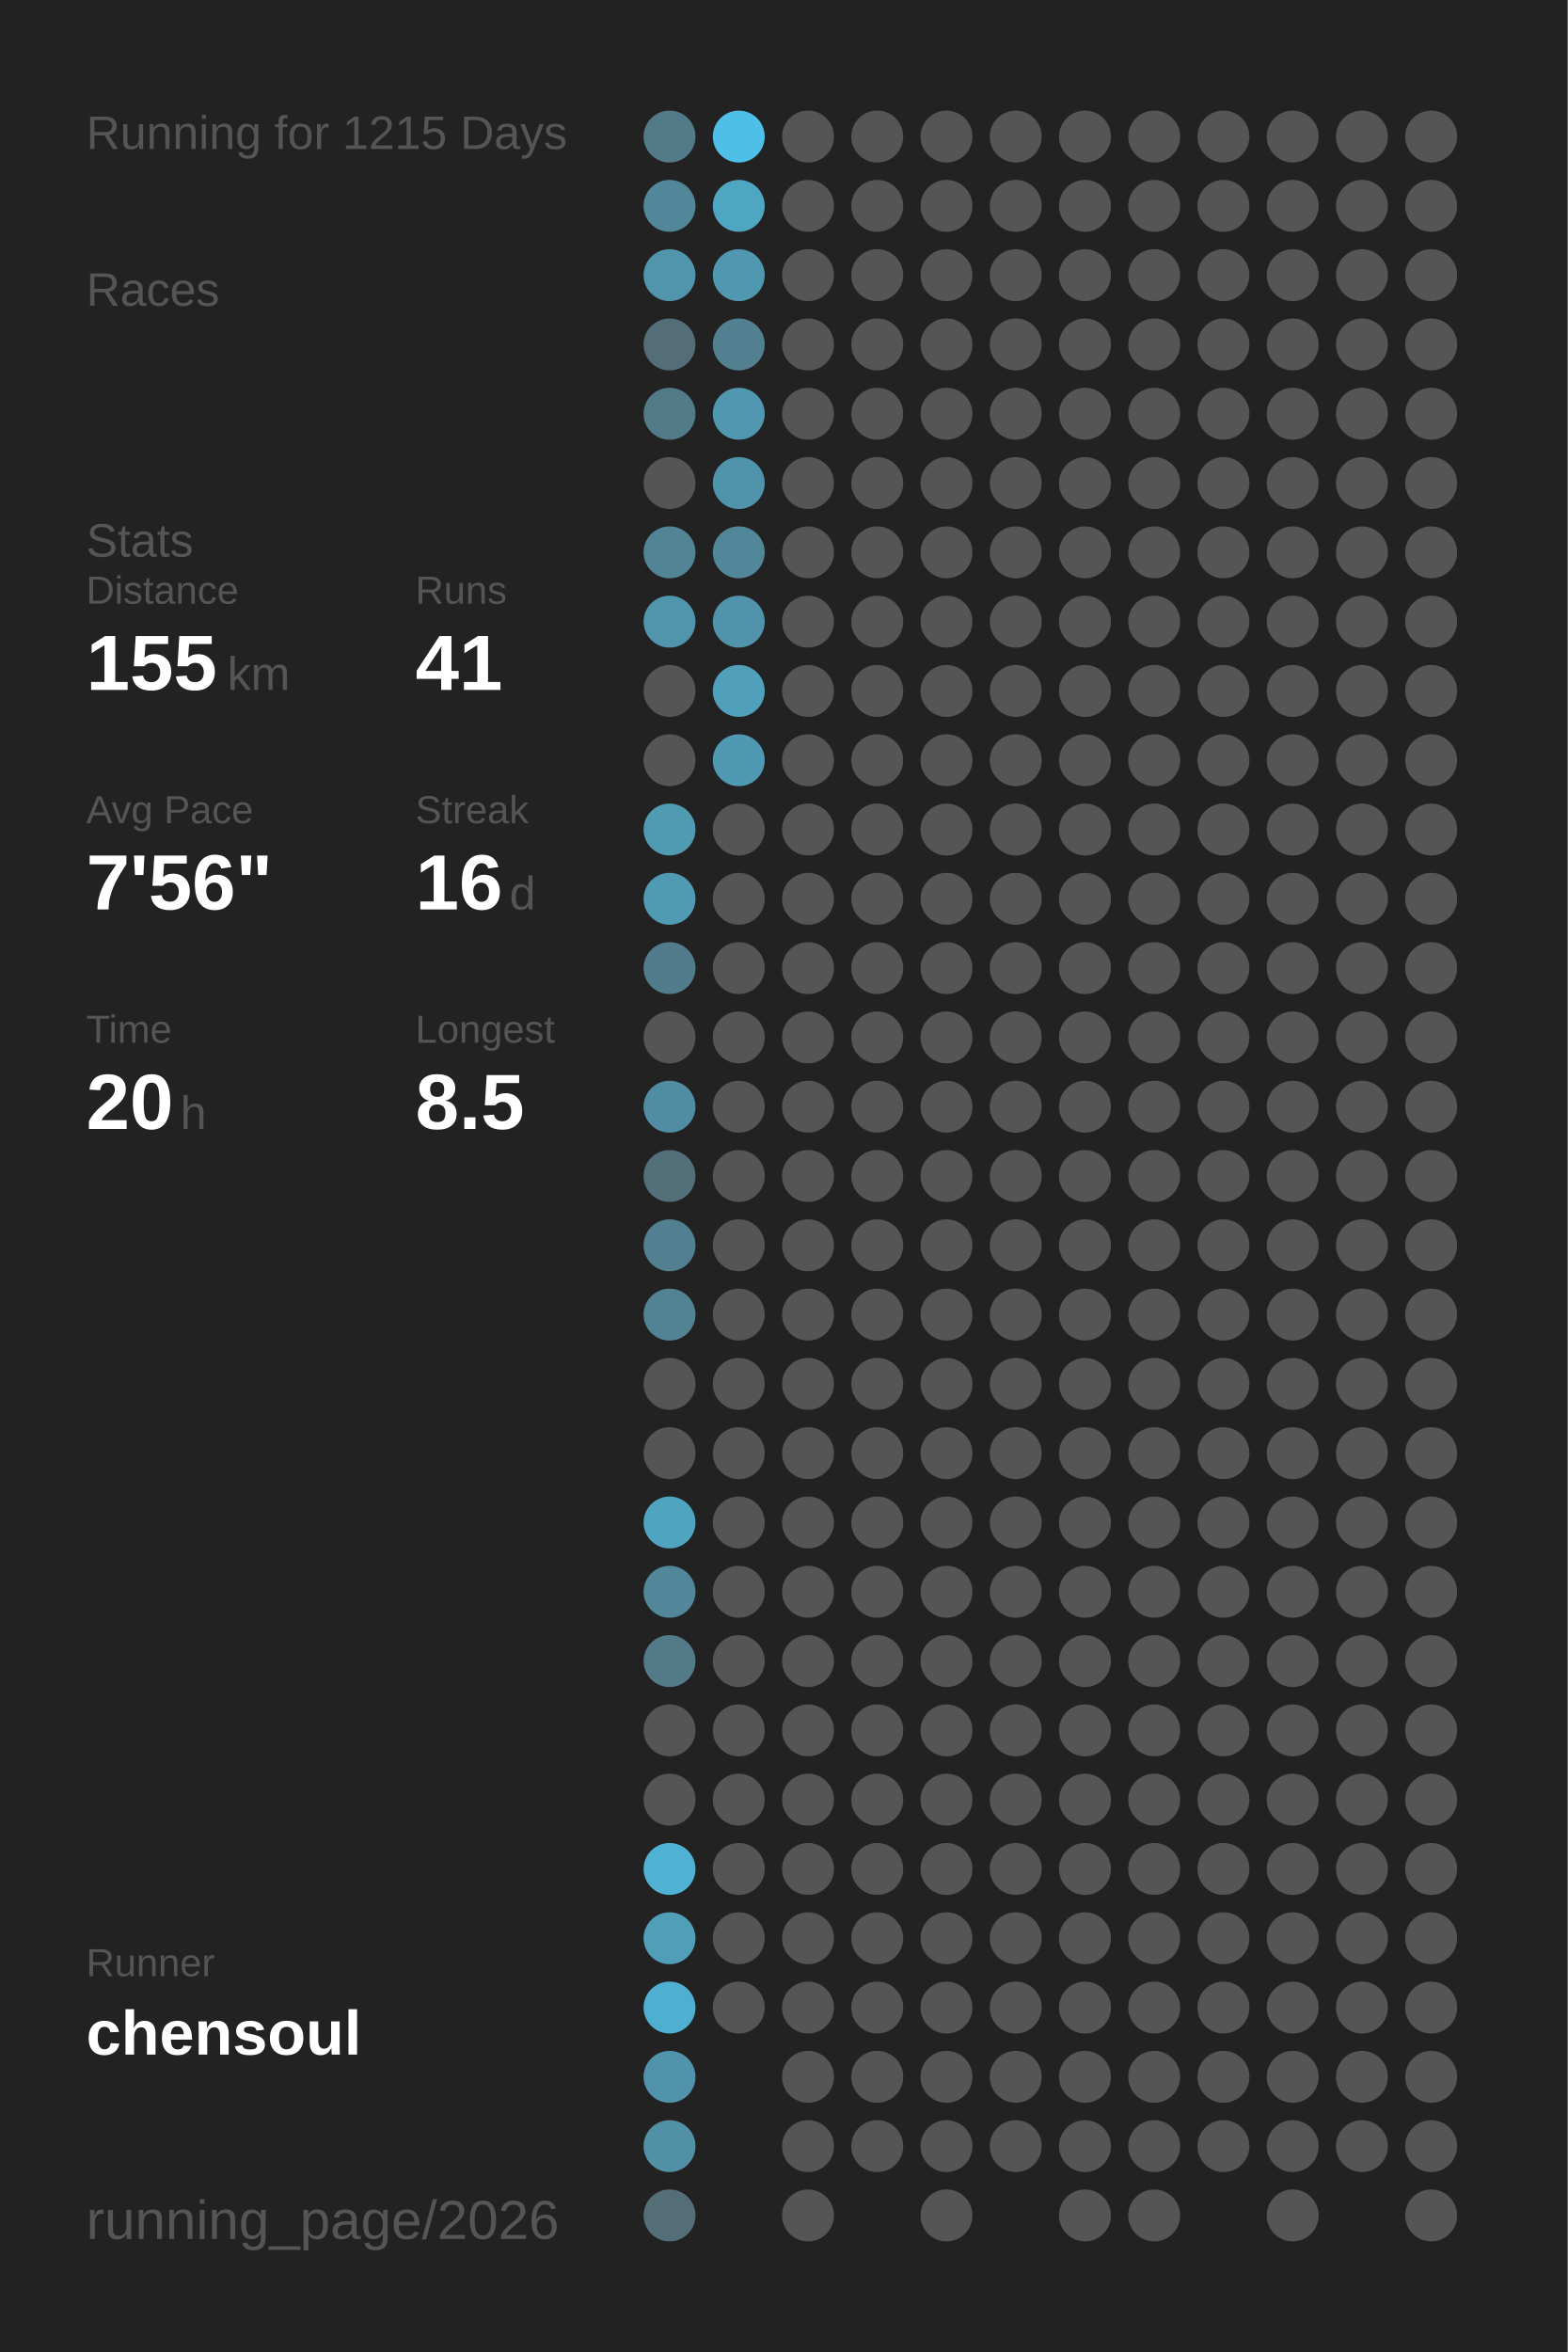
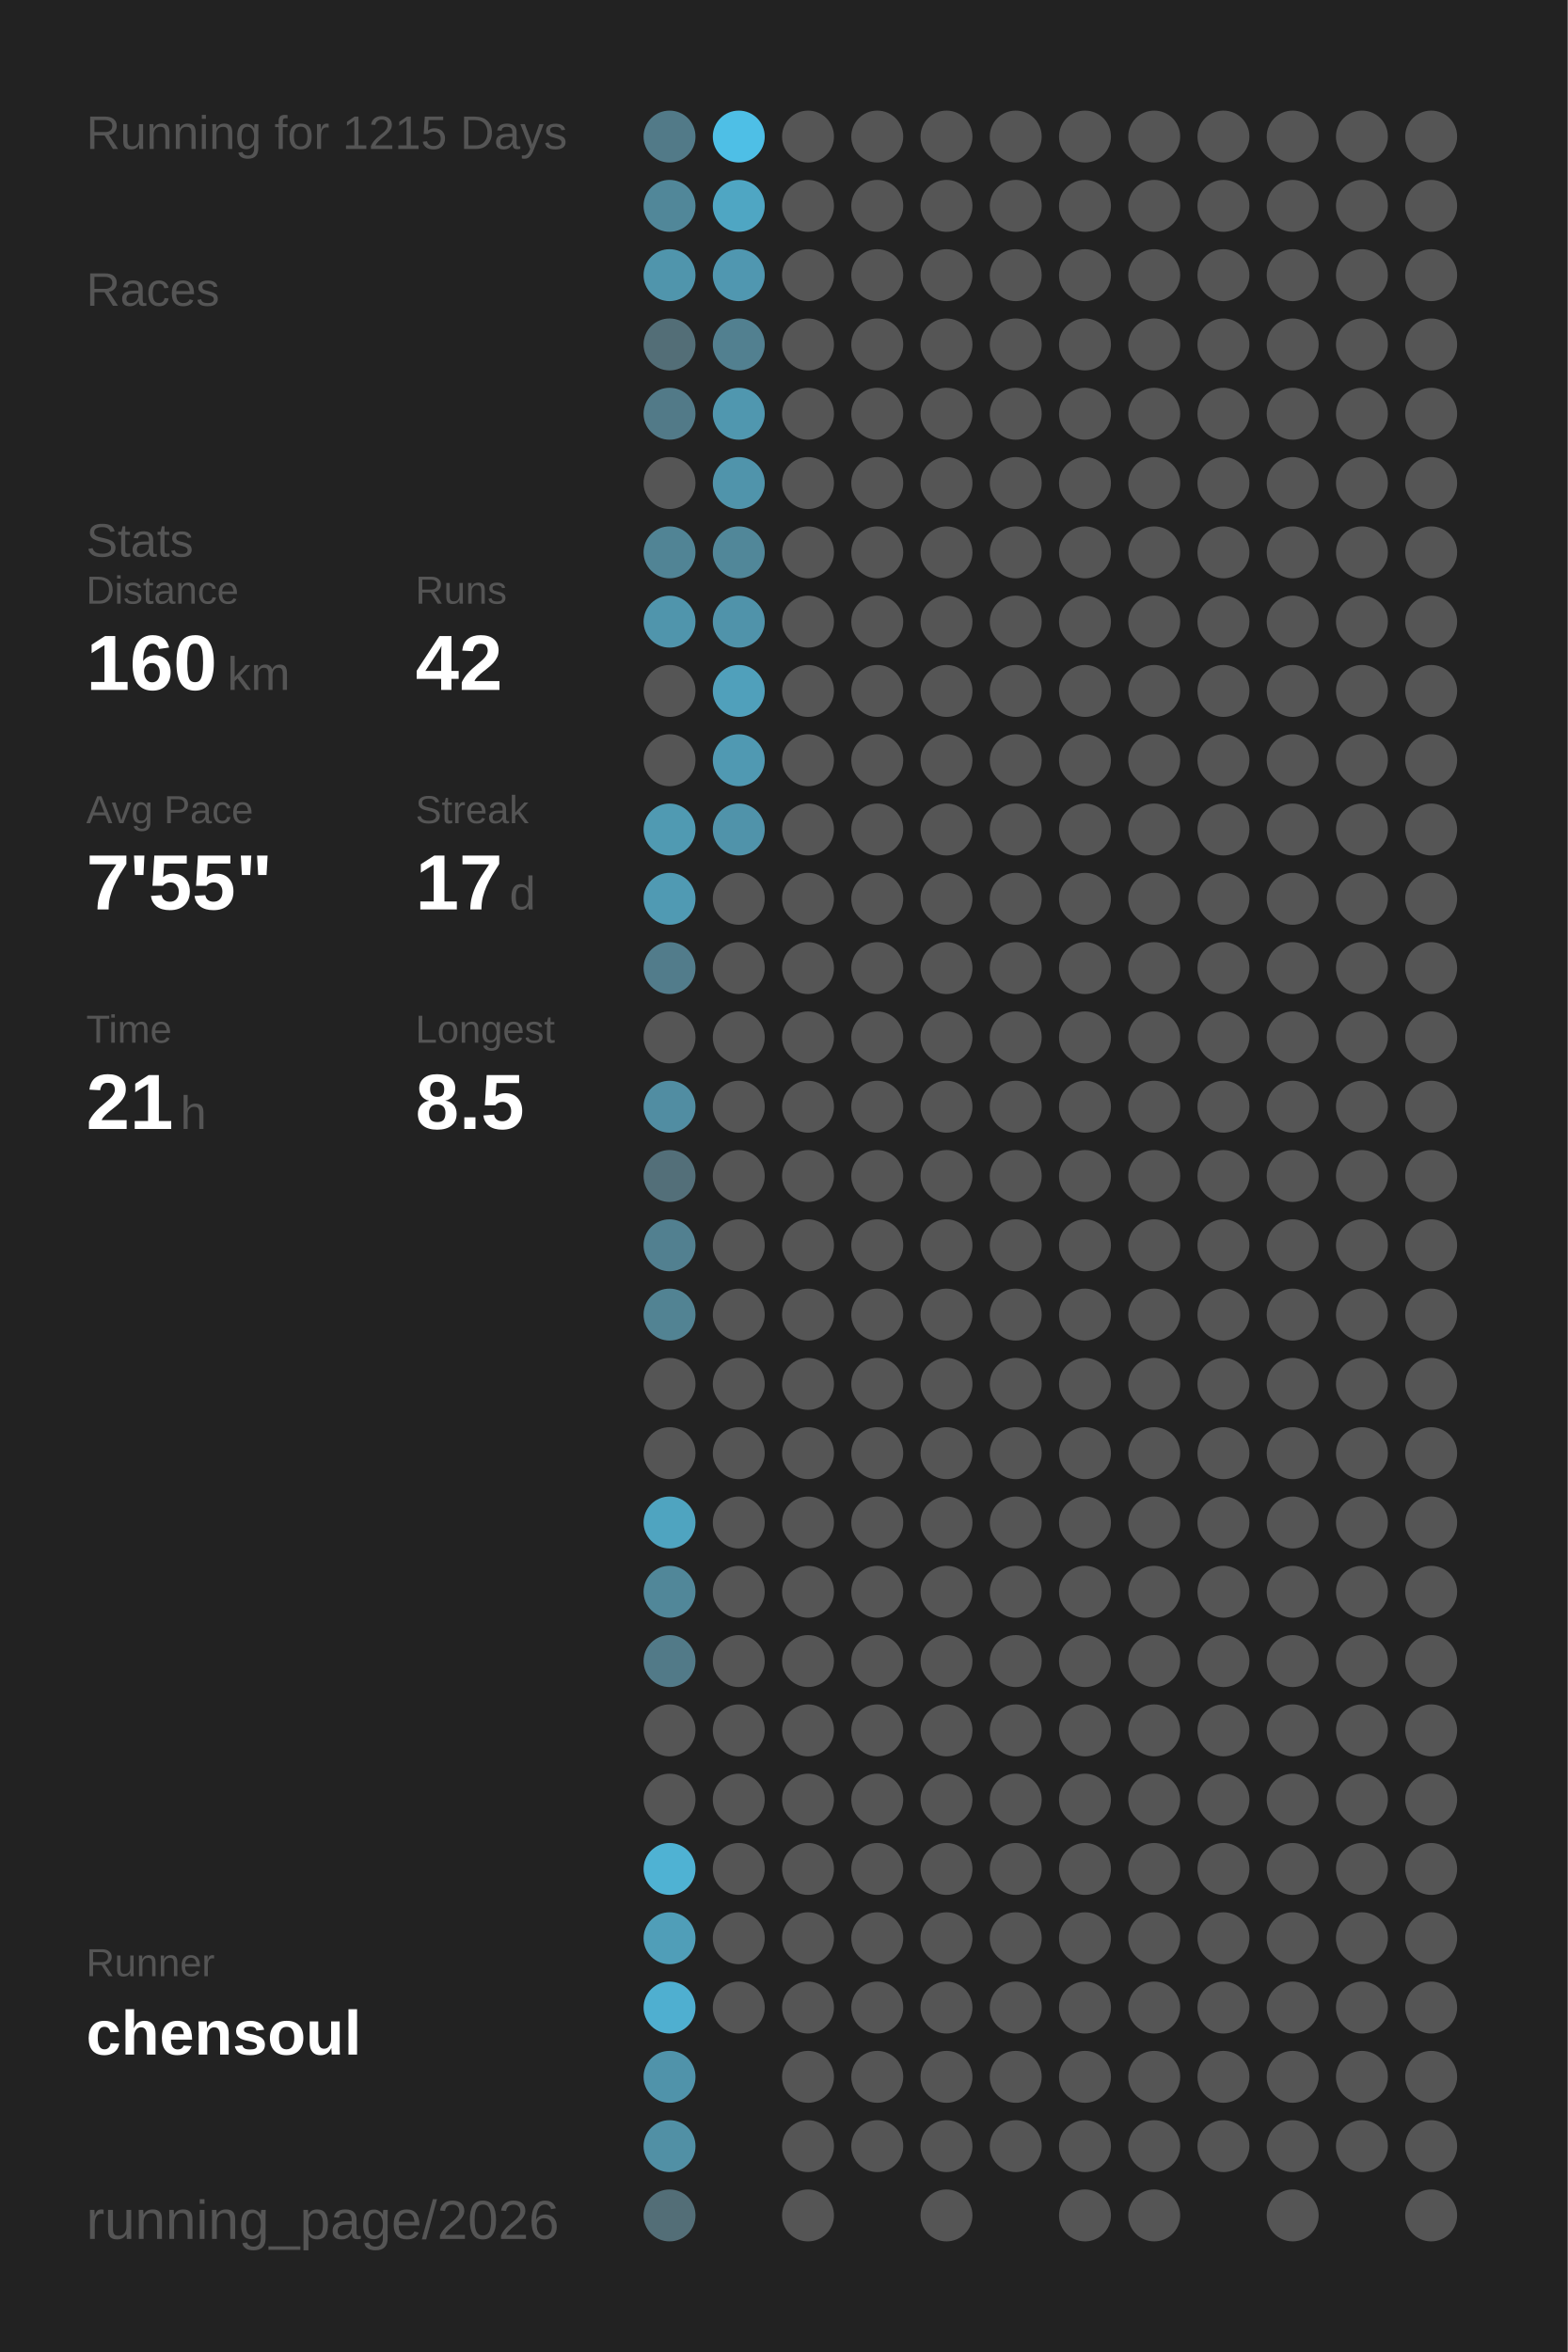
<svg xmlns="http://www.w3.org/2000/svg" baseProfile="full" height="300mm" version="1.1" viewBox="0,0,200,300" width="200mm">
  <defs />
  <rect fill="#222222" height="300" width="200" x="0" y="0" />
  <text fill="#555555" style="font-size:6px; font-family:Arial;" x="11" y="19">Running for 1215 Days</text>
  <text fill="#555555" style="font-size:6px; font-family:Arial;" x="11" y="39">Races</text>
  <text fill="#555555" style="font-size:6px; font-family:Arial;" x="11" y="71">Stats</text>
  <text fill="#555555" style="font-size:5px; font-family:Arial;" x="11" y="77">Distance</text>
-   <text fill="#FFFFFF" style="font-size:10px; font-family:Arial; font-weight:bold;" x="11" y="88">155</text>
+   <text fill="#FFFFFF" style="font-size:10px; font-family:Arial; font-weight:bold;" x="11" y="88">160</text>
  <text fill="#555555" style="font-size:6px; font-family:Arial;" x="29" y="88">km</text>
  <text fill="#555555" style="font-size:5px; font-family:Arial;" x="53" y="77">Runs</text>
-   <text fill="#FFFFFF" style="font-size:10px; font-family:Arial; font-weight:bold;" x="53" y="88">41</text>
+   <text fill="#FFFFFF" style="font-size:10px; font-family:Arial; font-weight:bold;" x="53" y="88">42</text>
  <text fill="#555555" style="font-size:5px; font-family:Arial;" x="11" y="105">Avg Pace</text>
-   <text fill="#FFFFFF" style="font-size:10px; font-family:Arial; font-weight:bold;" x="11" y="116">7'56"</text>
+   <text fill="#FFFFFF" style="font-size:10px; font-family:Arial; font-weight:bold;" x="11" y="116">7'55"</text>
  <text fill="#555555" style="font-size:5px; font-family:Arial;" x="53" y="105">Streak</text>
-   <text fill="#FFFFFF" style="font-size:10px; font-family:Arial; font-weight:bold;" x="53" y="116">16</text>
+   <text fill="#FFFFFF" style="font-size:10px; font-family:Arial; font-weight:bold;" x="53" y="116">17</text>
  <text fill="#555555" style="font-size:6px; font-family:Arial;" x="65" y="116">d</text>
  <text fill="#555555" style="font-size:5px; font-family:Arial;" x="11" y="133">Time</text>
-   <text fill="#FFFFFF" style="font-size:10px; font-family:Arial; font-weight:bold;" x="11" y="144">20</text>
+   <text fill="#FFFFFF" style="font-size:10px; font-family:Arial; font-weight:bold;" x="11" y="144">21</text>
  <text fill="#555555" style="font-size:6px; font-family:Arial;" x="23" y="144">h</text>
  <text fill="#555555" style="font-size:5px; font-family:Arial;" x="53" y="133">Longest</text>
  <text fill="#FFFFFF" style="font-size:10px; font-family:Arial; font-weight:bold;" x="53" y="144">8.5</text>
  <text fill="#555555" style="font-size:5px; font-family:Arial;" x="11" y="252.065">Runner</text>
  <text fill="#FFFFFF" style="font-size:8px; font-family:Arial; font-weight:bold;" x="11" y="262.065">chensoul</text>
  <text fill="#555555" style="font-size:7px; font-family:Arial;" x="11" y="285.581">running_page/2026</text>
  <circle cx="85.417" cy="17.419" fill="#527a88" r="3.312" />
  <circle cx="85.417" cy="26.258" fill="#518799" r="3.312" />
  <circle cx="85.417" cy="35.097" fill="#5095ac" r="3.312" />
  <circle cx="85.417" cy="43.935" fill="#536e77" r="3.312" />
  <circle cx="85.417" cy="52.774" fill="#527a88" r="3.312" />
  <circle cx="85.417" cy="61.613" fill="#555555" r="3.312" />
  <circle cx="85.417" cy="70.452" fill="#518495" r="3.312" />
  <circle cx="85.417" cy="79.29" fill="#5095ac" r="3.312" />
  <circle cx="85.417" cy="88.129" fill="#555555" r="3.312" />
  <circle cx="85.417" cy="96.968" fill="#555555" r="3.312" />
  <circle cx="85.417" cy="105.806" fill="#509ab2" r="3.312" />
  <circle cx="85.417" cy="114.645" fill="#509ab3" r="3.312" />
  <circle cx="85.417" cy="123.484" fill="#527c8b" r="3.312" />
  <circle cx="85.417" cy="132.323" fill="#555555" r="3.312" />
  <circle cx="85.417" cy="141.161" fill="#518da2" r="3.312" />
  <circle cx="85.417" cy="150" fill="#536f79" r="3.312" />
  <circle cx="85.417" cy="158.839" fill="#528090" r="3.312" />
  <circle cx="85.417" cy="167.677" fill="#528393" r="3.312" />
  <circle cx="85.417" cy="176.516" fill="#555555" r="3.312" />
  <circle cx="85.417" cy="185.355" fill="#555555" r="3.312" />
  <circle cx="85.417" cy="194.194" fill="#4fa4c0" r="3.312" />
  <circle cx="85.417" cy="203.032" fill="#518799" r="3.312" />
  <circle cx="85.417" cy="211.871" fill="#527a88" r="3.312" />
  <circle cx="85.417" cy="220.71" fill="#555555" r="3.312" />
  <circle cx="85.417" cy="229.548" fill="#555555" r="3.312" />
  <circle cx="85.417" cy="238.387" fill="#4fb2d3" r="3.312" />
  <circle cx="85.417" cy="247.226" fill="#509eb8" r="3.312" />
  <circle cx="85.417" cy="256.065" fill="#4fafd0" r="3.312" />
  <circle cx="85.417" cy="264.903" fill="#5093aa" r="3.312" />
  <circle cx="85.417" cy="273.742" fill="#5190a5" r="3.312" />
  <circle cx="85.417" cy="282.581" fill="#536e77" r="3.312" />
  <circle cx="94.25" cy="17.419" fill="#4ebfe6" r="3.312" />
  <circle cx="94.25" cy="26.258" fill="#4fa6c3" r="3.312" />
  <circle cx="94.25" cy="35.097" fill="#5097b0" r="3.312" />
  <circle cx="94.25" cy="43.935" fill="#528090" r="3.312" />
  <circle cx="94.25" cy="52.774" fill="#5097af" r="3.312" />
  <circle cx="94.25" cy="61.613" fill="#5094ab" r="3.312" />
  <circle cx="94.25" cy="70.452" fill="#518799" r="3.312" />
  <circle cx="94.25" cy="79.29" fill="#5093aa" r="3.312" />
  <circle cx="94.25" cy="88.129" fill="#50a0bb" r="3.312" />
  <circle cx="94.25" cy="96.968" fill="#5099b2" r="3.312" />
-   <circle cx="94.25" cy="105.806" fill="#555555" r="3.312" />
+   <circle cx="94.25" cy="105.806" fill="#5093aa" r="3.312" />
  <circle cx="94.25" cy="114.645" fill="#555555" r="3.312" />
  <circle cx="94.25" cy="123.484" fill="#555555" r="3.312" />
  <circle cx="94.25" cy="132.323" fill="#555555" r="3.312" />
  <circle cx="94.25" cy="141.161" fill="#555555" r="3.312" />
  <circle cx="94.25" cy="150" fill="#555555" r="3.312" />
  <circle cx="94.25" cy="158.839" fill="#555555" r="3.312" />
  <circle cx="94.25" cy="167.677" fill="#555555" r="3.312" />
  <circle cx="94.25" cy="176.516" fill="#555555" r="3.312" />
  <circle cx="94.25" cy="185.355" fill="#555555" r="3.312" />
  <circle cx="94.25" cy="194.194" fill="#555555" r="3.312" />
  <circle cx="94.25" cy="203.032" fill="#555555" r="3.312" />
  <circle cx="94.25" cy="211.871" fill="#555555" r="3.312" />
  <circle cx="94.25" cy="220.71" fill="#555555" r="3.312" />
  <circle cx="94.25" cy="229.548" fill="#555555" r="3.312" />
  <circle cx="94.25" cy="238.387" fill="#555555" r="3.312" />
  <circle cx="94.25" cy="247.226" fill="#555555" r="3.312" />
  <circle cx="94.25" cy="256.065" fill="#555555" r="3.312" />
  <circle cx="103.083" cy="17.419" fill="#555555" r="3.312" />
  <circle cx="103.083" cy="26.258" fill="#555555" r="3.312" />
  <circle cx="103.083" cy="35.097" fill="#555555" r="3.312" />
  <circle cx="103.083" cy="43.935" fill="#555555" r="3.312" />
  <circle cx="103.083" cy="52.774" fill="#555555" r="3.312" />
  <circle cx="103.083" cy="61.613" fill="#555555" r="3.312" />
  <circle cx="103.083" cy="70.452" fill="#555555" r="3.312" />
  <circle cx="103.083" cy="79.29" fill="#555555" r="3.312" />
  <circle cx="103.083" cy="88.129" fill="#555555" r="3.312" />
  <circle cx="103.083" cy="96.968" fill="#555555" r="3.312" />
  <circle cx="103.083" cy="105.806" fill="#555555" r="3.312" />
  <circle cx="103.083" cy="114.645" fill="#555555" r="3.312" />
  <circle cx="103.083" cy="123.484" fill="#555555" r="3.312" />
  <circle cx="103.083" cy="132.323" fill="#555555" r="3.312" />
  <circle cx="103.083" cy="141.161" fill="#555555" r="3.312" />
  <circle cx="103.083" cy="150" fill="#555555" r="3.312" />
  <circle cx="103.083" cy="158.839" fill="#555555" r="3.312" />
  <circle cx="103.083" cy="167.677" fill="#555555" r="3.312" />
  <circle cx="103.083" cy="176.516" fill="#555555" r="3.312" />
  <circle cx="103.083" cy="185.355" fill="#555555" r="3.312" />
  <circle cx="103.083" cy="194.194" fill="#555555" r="3.312" />
  <circle cx="103.083" cy="203.032" fill="#555555" r="3.312" />
  <circle cx="103.083" cy="211.871" fill="#555555" r="3.312" />
  <circle cx="103.083" cy="220.71" fill="#555555" r="3.312" />
  <circle cx="103.083" cy="229.548" fill="#555555" r="3.312" />
  <circle cx="103.083" cy="238.387" fill="#555555" r="3.312" />
  <circle cx="103.083" cy="247.226" fill="#555555" r="3.312" />
  <circle cx="103.083" cy="256.065" fill="#555555" r="3.312" />
  <circle cx="103.083" cy="264.903" fill="#555555" r="3.312" />
  <circle cx="103.083" cy="273.742" fill="#555555" r="3.312" />
  <circle cx="103.083" cy="282.581" fill="#555555" r="3.312" />
  <circle cx="111.917" cy="17.419" fill="#555555" r="3.312" />
  <circle cx="111.917" cy="26.258" fill="#555555" r="3.312" />
  <circle cx="111.917" cy="35.097" fill="#555555" r="3.312" />
  <circle cx="111.917" cy="43.935" fill="#555555" r="3.312" />
  <circle cx="111.917" cy="52.774" fill="#555555" r="3.312" />
  <circle cx="111.917" cy="61.613" fill="#555555" r="3.312" />
  <circle cx="111.917" cy="70.452" fill="#555555" r="3.312" />
  <circle cx="111.917" cy="79.29" fill="#555555" r="3.312" />
  <circle cx="111.917" cy="88.129" fill="#555555" r="3.312" />
  <circle cx="111.917" cy="96.968" fill="#555555" r="3.312" />
  <circle cx="111.917" cy="105.806" fill="#555555" r="3.312" />
  <circle cx="111.917" cy="114.645" fill="#555555" r="3.312" />
  <circle cx="111.917" cy="123.484" fill="#555555" r="3.312" />
  <circle cx="111.917" cy="132.323" fill="#555555" r="3.312" />
  <circle cx="111.917" cy="141.161" fill="#555555" r="3.312" />
  <circle cx="111.917" cy="150" fill="#555555" r="3.312" />
  <circle cx="111.917" cy="158.839" fill="#555555" r="3.312" />
  <circle cx="111.917" cy="167.677" fill="#555555" r="3.312" />
  <circle cx="111.917" cy="176.516" fill="#555555" r="3.312" />
  <circle cx="111.917" cy="185.355" fill="#555555" r="3.312" />
  <circle cx="111.917" cy="194.194" fill="#555555" r="3.312" />
  <circle cx="111.917" cy="203.032" fill="#555555" r="3.312" />
  <circle cx="111.917" cy="211.871" fill="#555555" r="3.312" />
  <circle cx="111.917" cy="220.71" fill="#555555" r="3.312" />
  <circle cx="111.917" cy="229.548" fill="#555555" r="3.312" />
  <circle cx="111.917" cy="238.387" fill="#555555" r="3.312" />
  <circle cx="111.917" cy="247.226" fill="#555555" r="3.312" />
  <circle cx="111.917" cy="256.065" fill="#555555" r="3.312" />
  <circle cx="111.917" cy="264.903" fill="#555555" r="3.312" />
  <circle cx="111.917" cy="273.742" fill="#555555" r="3.312" />
  <circle cx="120.75" cy="17.419" fill="#555555" r="3.312" />
  <circle cx="120.75" cy="26.258" fill="#555555" r="3.312" />
  <circle cx="120.75" cy="35.097" fill="#555555" r="3.312" />
  <circle cx="120.75" cy="43.935" fill="#555555" r="3.312" />
  <circle cx="120.75" cy="52.774" fill="#555555" r="3.312" />
  <circle cx="120.75" cy="61.613" fill="#555555" r="3.312" />
  <circle cx="120.75" cy="70.452" fill="#555555" r="3.312" />
  <circle cx="120.75" cy="79.29" fill="#555555" r="3.312" />
  <circle cx="120.75" cy="88.129" fill="#555555" r="3.312" />
  <circle cx="120.75" cy="96.968" fill="#555555" r="3.312" />
  <circle cx="120.75" cy="105.806" fill="#555555" r="3.312" />
  <circle cx="120.75" cy="114.645" fill="#555555" r="3.312" />
  <circle cx="120.75" cy="123.484" fill="#555555" r="3.312" />
  <circle cx="120.75" cy="132.323" fill="#555555" r="3.312" />
  <circle cx="120.75" cy="141.161" fill="#555555" r="3.312" />
  <circle cx="120.75" cy="150" fill="#555555" r="3.312" />
  <circle cx="120.75" cy="158.839" fill="#555555" r="3.312" />
  <circle cx="120.75" cy="167.677" fill="#555555" r="3.312" />
  <circle cx="120.75" cy="176.516" fill="#555555" r="3.312" />
  <circle cx="120.75" cy="185.355" fill="#555555" r="3.312" />
  <circle cx="120.75" cy="194.194" fill="#555555" r="3.312" />
  <circle cx="120.75" cy="203.032" fill="#555555" r="3.312" />
  <circle cx="120.75" cy="211.871" fill="#555555" r="3.312" />
  <circle cx="120.75" cy="220.71" fill="#555555" r="3.312" />
  <circle cx="120.75" cy="229.548" fill="#555555" r="3.312" />
  <circle cx="120.75" cy="238.387" fill="#555555" r="3.312" />
  <circle cx="120.75" cy="247.226" fill="#555555" r="3.312" />
  <circle cx="120.75" cy="256.065" fill="#555555" r="3.312" />
  <circle cx="120.75" cy="264.903" fill="#555555" r="3.312" />
  <circle cx="120.75" cy="273.742" fill="#555555" r="3.312" />
  <circle cx="120.75" cy="282.581" fill="#555555" r="3.312" />
  <circle cx="129.583" cy="17.419" fill="#555555" r="3.312" />
  <circle cx="129.583" cy="26.258" fill="#555555" r="3.312" />
  <circle cx="129.583" cy="35.097" fill="#555555" r="3.312" />
  <circle cx="129.583" cy="43.935" fill="#555555" r="3.312" />
  <circle cx="129.583" cy="52.774" fill="#555555" r="3.312" />
  <circle cx="129.583" cy="61.613" fill="#555555" r="3.312" />
  <circle cx="129.583" cy="70.452" fill="#555555" r="3.312" />
  <circle cx="129.583" cy="79.29" fill="#555555" r="3.312" />
  <circle cx="129.583" cy="88.129" fill="#555555" r="3.312" />
  <circle cx="129.583" cy="96.968" fill="#555555" r="3.312" />
  <circle cx="129.583" cy="105.806" fill="#555555" r="3.312" />
  <circle cx="129.583" cy="114.645" fill="#555555" r="3.312" />
  <circle cx="129.583" cy="123.484" fill="#555555" r="3.312" />
  <circle cx="129.583" cy="132.323" fill="#555555" r="3.312" />
  <circle cx="129.583" cy="141.161" fill="#555555" r="3.312" />
  <circle cx="129.583" cy="150" fill="#555555" r="3.312" />
  <circle cx="129.583" cy="158.839" fill="#555555" r="3.312" />
  <circle cx="129.583" cy="167.677" fill="#555555" r="3.312" />
  <circle cx="129.583" cy="176.516" fill="#555555" r="3.312" />
  <circle cx="129.583" cy="185.355" fill="#555555" r="3.312" />
  <circle cx="129.583" cy="194.194" fill="#555555" r="3.312" />
  <circle cx="129.583" cy="203.032" fill="#555555" r="3.312" />
  <circle cx="129.583" cy="211.871" fill="#555555" r="3.312" />
  <circle cx="129.583" cy="220.71" fill="#555555" r="3.312" />
  <circle cx="129.583" cy="229.548" fill="#555555" r="3.312" />
  <circle cx="129.583" cy="238.387" fill="#555555" r="3.312" />
  <circle cx="129.583" cy="247.226" fill="#555555" r="3.312" />
  <circle cx="129.583" cy="256.065" fill="#555555" r="3.312" />
  <circle cx="129.583" cy="264.903" fill="#555555" r="3.312" />
  <circle cx="129.583" cy="273.742" fill="#555555" r="3.312" />
  <circle cx="138.417" cy="17.419" fill="#555555" r="3.312" />
  <circle cx="138.417" cy="26.258" fill="#555555" r="3.312" />
  <circle cx="138.417" cy="35.097" fill="#555555" r="3.312" />
  <circle cx="138.417" cy="43.935" fill="#555555" r="3.312" />
  <circle cx="138.417" cy="52.774" fill="#555555" r="3.312" />
  <circle cx="138.417" cy="61.613" fill="#555555" r="3.312" />
  <circle cx="138.417" cy="70.452" fill="#555555" r="3.312" />
  <circle cx="138.417" cy="79.29" fill="#555555" r="3.312" />
  <circle cx="138.417" cy="88.129" fill="#555555" r="3.312" />
  <circle cx="138.417" cy="96.968" fill="#555555" r="3.312" />
  <circle cx="138.417" cy="105.806" fill="#555555" r="3.312" />
  <circle cx="138.417" cy="114.645" fill="#555555" r="3.312" />
  <circle cx="138.417" cy="123.484" fill="#555555" r="3.312" />
  <circle cx="138.417" cy="132.323" fill="#555555" r="3.312" />
  <circle cx="138.417" cy="141.161" fill="#555555" r="3.312" />
  <circle cx="138.417" cy="150" fill="#555555" r="3.312" />
  <circle cx="138.417" cy="158.839" fill="#555555" r="3.312" />
  <circle cx="138.417" cy="167.677" fill="#555555" r="3.312" />
  <circle cx="138.417" cy="176.516" fill="#555555" r="3.312" />
  <circle cx="138.417" cy="185.355" fill="#555555" r="3.312" />
  <circle cx="138.417" cy="194.194" fill="#555555" r="3.312" />
  <circle cx="138.417" cy="203.032" fill="#555555" r="3.312" />
  <circle cx="138.417" cy="211.871" fill="#555555" r="3.312" />
  <circle cx="138.417" cy="220.71" fill="#555555" r="3.312" />
  <circle cx="138.417" cy="229.548" fill="#555555" r="3.312" />
  <circle cx="138.417" cy="238.387" fill="#555555" r="3.312" />
  <circle cx="138.417" cy="247.226" fill="#555555" r="3.312" />
  <circle cx="138.417" cy="256.065" fill="#555555" r="3.312" />
  <circle cx="138.417" cy="264.903" fill="#555555" r="3.312" />
  <circle cx="138.417" cy="273.742" fill="#555555" r="3.312" />
  <circle cx="138.417" cy="282.581" fill="#555555" r="3.312" />
  <circle cx="147.25" cy="17.419" fill="#555555" r="3.312" />
  <circle cx="147.25" cy="26.258" fill="#555555" r="3.312" />
  <circle cx="147.25" cy="35.097" fill="#555555" r="3.312" />
  <circle cx="147.25" cy="43.935" fill="#555555" r="3.312" />
  <circle cx="147.25" cy="52.774" fill="#555555" r="3.312" />
  <circle cx="147.25" cy="61.613" fill="#555555" r="3.312" />
  <circle cx="147.25" cy="70.452" fill="#555555" r="3.312" />
  <circle cx="147.25" cy="79.29" fill="#555555" r="3.312" />
  <circle cx="147.25" cy="88.129" fill="#555555" r="3.312" />
  <circle cx="147.25" cy="96.968" fill="#555555" r="3.312" />
  <circle cx="147.25" cy="105.806" fill="#555555" r="3.312" />
  <circle cx="147.25" cy="114.645" fill="#555555" r="3.312" />
  <circle cx="147.25" cy="123.484" fill="#555555" r="3.312" />
  <circle cx="147.25" cy="132.323" fill="#555555" r="3.312" />
  <circle cx="147.25" cy="141.161" fill="#555555" r="3.312" />
  <circle cx="147.25" cy="150" fill="#555555" r="3.312" />
  <circle cx="147.25" cy="158.839" fill="#555555" r="3.312" />
  <circle cx="147.25" cy="167.677" fill="#555555" r="3.312" />
  <circle cx="147.25" cy="176.516" fill="#555555" r="3.312" />
  <circle cx="147.25" cy="185.355" fill="#555555" r="3.312" />
  <circle cx="147.25" cy="194.194" fill="#555555" r="3.312" />
  <circle cx="147.25" cy="203.032" fill="#555555" r="3.312" />
  <circle cx="147.25" cy="211.871" fill="#555555" r="3.312" />
  <circle cx="147.25" cy="220.71" fill="#555555" r="3.312" />
  <circle cx="147.25" cy="229.548" fill="#555555" r="3.312" />
  <circle cx="147.25" cy="238.387" fill="#555555" r="3.312" />
  <circle cx="147.25" cy="247.226" fill="#555555" r="3.312" />
  <circle cx="147.25" cy="256.065" fill="#555555" r="3.312" />
  <circle cx="147.25" cy="264.903" fill="#555555" r="3.312" />
  <circle cx="147.25" cy="273.742" fill="#555555" r="3.312" />
  <circle cx="147.25" cy="282.581" fill="#555555" r="3.312" />
  <circle cx="156.083" cy="17.419" fill="#555555" r="3.312" />
  <circle cx="156.083" cy="26.258" fill="#555555" r="3.312" />
  <circle cx="156.083" cy="35.097" fill="#555555" r="3.312" />
  <circle cx="156.083" cy="43.935" fill="#555555" r="3.312" />
  <circle cx="156.083" cy="52.774" fill="#555555" r="3.312" />
  <circle cx="156.083" cy="61.613" fill="#555555" r="3.312" />
  <circle cx="156.083" cy="70.452" fill="#555555" r="3.312" />
  <circle cx="156.083" cy="79.29" fill="#555555" r="3.312" />
  <circle cx="156.083" cy="88.129" fill="#555555" r="3.312" />
  <circle cx="156.083" cy="96.968" fill="#555555" r="3.312" />
  <circle cx="156.083" cy="105.806" fill="#555555" r="3.312" />
  <circle cx="156.083" cy="114.645" fill="#555555" r="3.312" />
  <circle cx="156.083" cy="123.484" fill="#555555" r="3.312" />
  <circle cx="156.083" cy="132.323" fill="#555555" r="3.312" />
  <circle cx="156.083" cy="141.161" fill="#555555" r="3.312" />
  <circle cx="156.083" cy="150" fill="#555555" r="3.312" />
  <circle cx="156.083" cy="158.839" fill="#555555" r="3.312" />
  <circle cx="156.083" cy="167.677" fill="#555555" r="3.312" />
  <circle cx="156.083" cy="176.516" fill="#555555" r="3.312" />
  <circle cx="156.083" cy="185.355" fill="#555555" r="3.312" />
  <circle cx="156.083" cy="194.194" fill="#555555" r="3.312" />
  <circle cx="156.083" cy="203.032" fill="#555555" r="3.312" />
  <circle cx="156.083" cy="211.871" fill="#555555" r="3.312" />
  <circle cx="156.083" cy="220.71" fill="#555555" r="3.312" />
  <circle cx="156.083" cy="229.548" fill="#555555" r="3.312" />
  <circle cx="156.083" cy="238.387" fill="#555555" r="3.312" />
  <circle cx="156.083" cy="247.226" fill="#555555" r="3.312" />
  <circle cx="156.083" cy="256.065" fill="#555555" r="3.312" />
  <circle cx="156.083" cy="264.903" fill="#555555" r="3.312" />
  <circle cx="156.083" cy="273.742" fill="#555555" r="3.312" />
  <circle cx="164.917" cy="17.419" fill="#555555" r="3.312" />
  <circle cx="164.917" cy="26.258" fill="#555555" r="3.312" />
  <circle cx="164.917" cy="35.097" fill="#555555" r="3.312" />
  <circle cx="164.917" cy="43.935" fill="#555555" r="3.312" />
  <circle cx="164.917" cy="52.774" fill="#555555" r="3.312" />
  <circle cx="164.917" cy="61.613" fill="#555555" r="3.312" />
  <circle cx="164.917" cy="70.452" fill="#555555" r="3.312" />
  <circle cx="164.917" cy="79.29" fill="#555555" r="3.312" />
  <circle cx="164.917" cy="88.129" fill="#555555" r="3.312" />
  <circle cx="164.917" cy="96.968" fill="#555555" r="3.312" />
  <circle cx="164.917" cy="105.806" fill="#555555" r="3.312" />
  <circle cx="164.917" cy="114.645" fill="#555555" r="3.312" />
  <circle cx="164.917" cy="123.484" fill="#555555" r="3.312" />
  <circle cx="164.917" cy="132.323" fill="#555555" r="3.312" />
  <circle cx="164.917" cy="141.161" fill="#555555" r="3.312" />
  <circle cx="164.917" cy="150" fill="#555555" r="3.312" />
  <circle cx="164.917" cy="158.839" fill="#555555" r="3.312" />
  <circle cx="164.917" cy="167.677" fill="#555555" r="3.312" />
  <circle cx="164.917" cy="176.516" fill="#555555" r="3.312" />
  <circle cx="164.917" cy="185.355" fill="#555555" r="3.312" />
  <circle cx="164.917" cy="194.194" fill="#555555" r="3.312" />
  <circle cx="164.917" cy="203.032" fill="#555555" r="3.312" />
  <circle cx="164.917" cy="211.871" fill="#555555" r="3.312" />
  <circle cx="164.917" cy="220.71" fill="#555555" r="3.312" />
  <circle cx="164.917" cy="229.548" fill="#555555" r="3.312" />
  <circle cx="164.917" cy="238.387" fill="#555555" r="3.312" />
  <circle cx="164.917" cy="247.226" fill="#555555" r="3.312" />
  <circle cx="164.917" cy="256.065" fill="#555555" r="3.312" />
  <circle cx="164.917" cy="264.903" fill="#555555" r="3.312" />
  <circle cx="164.917" cy="273.742" fill="#555555" r="3.312" />
  <circle cx="164.917" cy="282.581" fill="#555555" r="3.312" />
  <circle cx="173.75" cy="17.419" fill="#555555" r="3.312" />
  <circle cx="173.75" cy="26.258" fill="#555555" r="3.312" />
  <circle cx="173.75" cy="35.097" fill="#555555" r="3.312" />
  <circle cx="173.75" cy="43.935" fill="#555555" r="3.312" />
  <circle cx="173.75" cy="52.774" fill="#555555" r="3.312" />
  <circle cx="173.75" cy="61.613" fill="#555555" r="3.312" />
  <circle cx="173.75" cy="70.452" fill="#555555" r="3.312" />
  <circle cx="173.75" cy="79.29" fill="#555555" r="3.312" />
  <circle cx="173.75" cy="88.129" fill="#555555" r="3.312" />
  <circle cx="173.75" cy="96.968" fill="#555555" r="3.312" />
  <circle cx="173.75" cy="105.806" fill="#555555" r="3.312" />
  <circle cx="173.75" cy="114.645" fill="#555555" r="3.312" />
  <circle cx="173.75" cy="123.484" fill="#555555" r="3.312" />
  <circle cx="173.75" cy="132.323" fill="#555555" r="3.312" />
  <circle cx="173.75" cy="141.161" fill="#555555" r="3.312" />
  <circle cx="173.75" cy="150" fill="#555555" r="3.312" />
  <circle cx="173.75" cy="158.839" fill="#555555" r="3.312" />
  <circle cx="173.75" cy="167.677" fill="#555555" r="3.312" />
  <circle cx="173.75" cy="176.516" fill="#555555" r="3.312" />
  <circle cx="173.75" cy="185.355" fill="#555555" r="3.312" />
  <circle cx="173.75" cy="194.194" fill="#555555" r="3.312" />
  <circle cx="173.75" cy="203.032" fill="#555555" r="3.312" />
  <circle cx="173.75" cy="211.871" fill="#555555" r="3.312" />
  <circle cx="173.75" cy="220.71" fill="#555555" r="3.312" />
  <circle cx="173.75" cy="229.548" fill="#555555" r="3.312" />
  <circle cx="173.75" cy="238.387" fill="#555555" r="3.312" />
  <circle cx="173.75" cy="247.226" fill="#555555" r="3.312" />
  <circle cx="173.75" cy="256.065" fill="#555555" r="3.312" />
  <circle cx="173.75" cy="264.903" fill="#555555" r="3.312" />
  <circle cx="173.75" cy="273.742" fill="#555555" r="3.312" />
  <circle cx="182.583" cy="17.419" fill="#555555" r="3.312" />
  <circle cx="182.583" cy="26.258" fill="#555555" r="3.312" />
  <circle cx="182.583" cy="35.097" fill="#555555" r="3.312" />
  <circle cx="182.583" cy="43.935" fill="#555555" r="3.312" />
  <circle cx="182.583" cy="52.774" fill="#555555" r="3.312" />
  <circle cx="182.583" cy="61.613" fill="#555555" r="3.312" />
  <circle cx="182.583" cy="70.452" fill="#555555" r="3.312" />
  <circle cx="182.583" cy="79.29" fill="#555555" r="3.312" />
  <circle cx="182.583" cy="88.129" fill="#555555" r="3.312" />
  <circle cx="182.583" cy="96.968" fill="#555555" r="3.312" />
  <circle cx="182.583" cy="105.806" fill="#555555" r="3.312" />
  <circle cx="182.583" cy="114.645" fill="#555555" r="3.312" />
  <circle cx="182.583" cy="123.484" fill="#555555" r="3.312" />
  <circle cx="182.583" cy="132.323" fill="#555555" r="3.312" />
  <circle cx="182.583" cy="141.161" fill="#555555" r="3.312" />
  <circle cx="182.583" cy="150" fill="#555555" r="3.312" />
  <circle cx="182.583" cy="158.839" fill="#555555" r="3.312" />
  <circle cx="182.583" cy="167.677" fill="#555555" r="3.312" />
  <circle cx="182.583" cy="176.516" fill="#555555" r="3.312" />
  <circle cx="182.583" cy="185.355" fill="#555555" r="3.312" />
  <circle cx="182.583" cy="194.194" fill="#555555" r="3.312" />
  <circle cx="182.583" cy="203.032" fill="#555555" r="3.312" />
  <circle cx="182.583" cy="211.871" fill="#555555" r="3.312" />
  <circle cx="182.583" cy="220.71" fill="#555555" r="3.312" />
  <circle cx="182.583" cy="229.548" fill="#555555" r="3.312" />
  <circle cx="182.583" cy="238.387" fill="#555555" r="3.312" />
  <circle cx="182.583" cy="247.226" fill="#555555" r="3.312" />
  <circle cx="182.583" cy="256.065" fill="#555555" r="3.312" />
  <circle cx="182.583" cy="264.903" fill="#555555" r="3.312" />
  <circle cx="182.583" cy="273.742" fill="#555555" r="3.312" />
  <circle cx="182.583" cy="282.581" fill="#555555" r="3.312" />
</svg>
